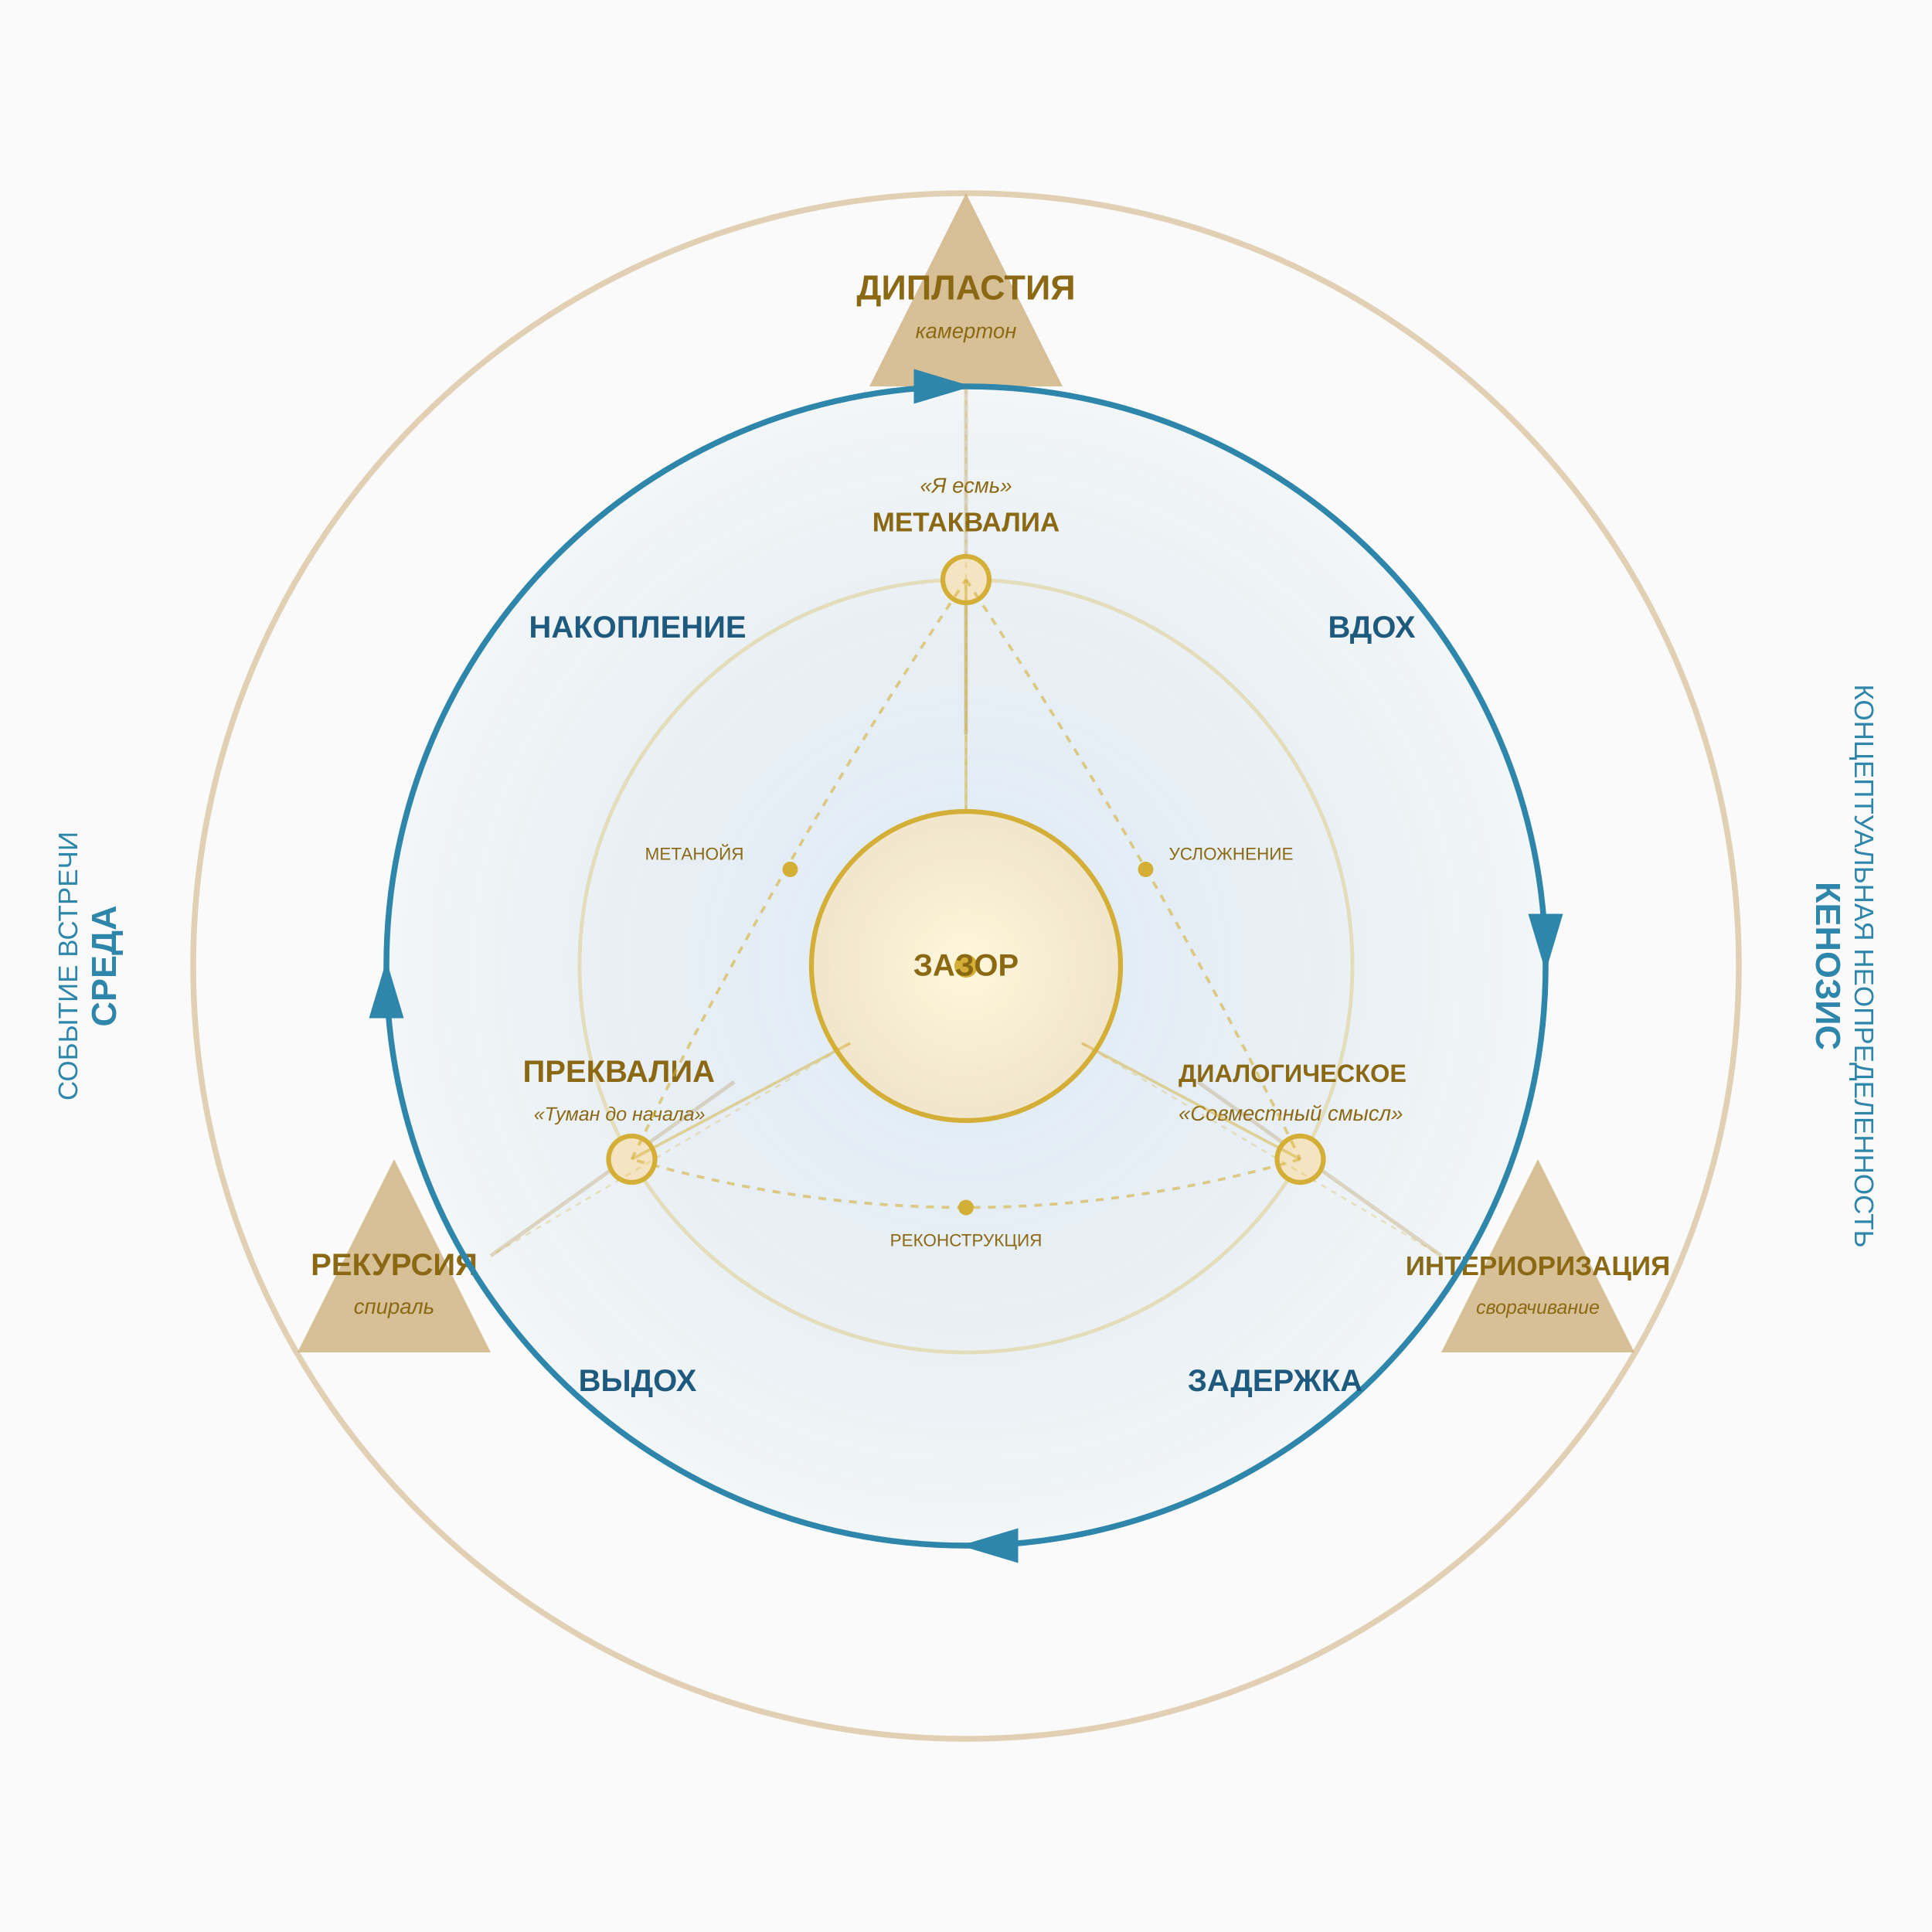
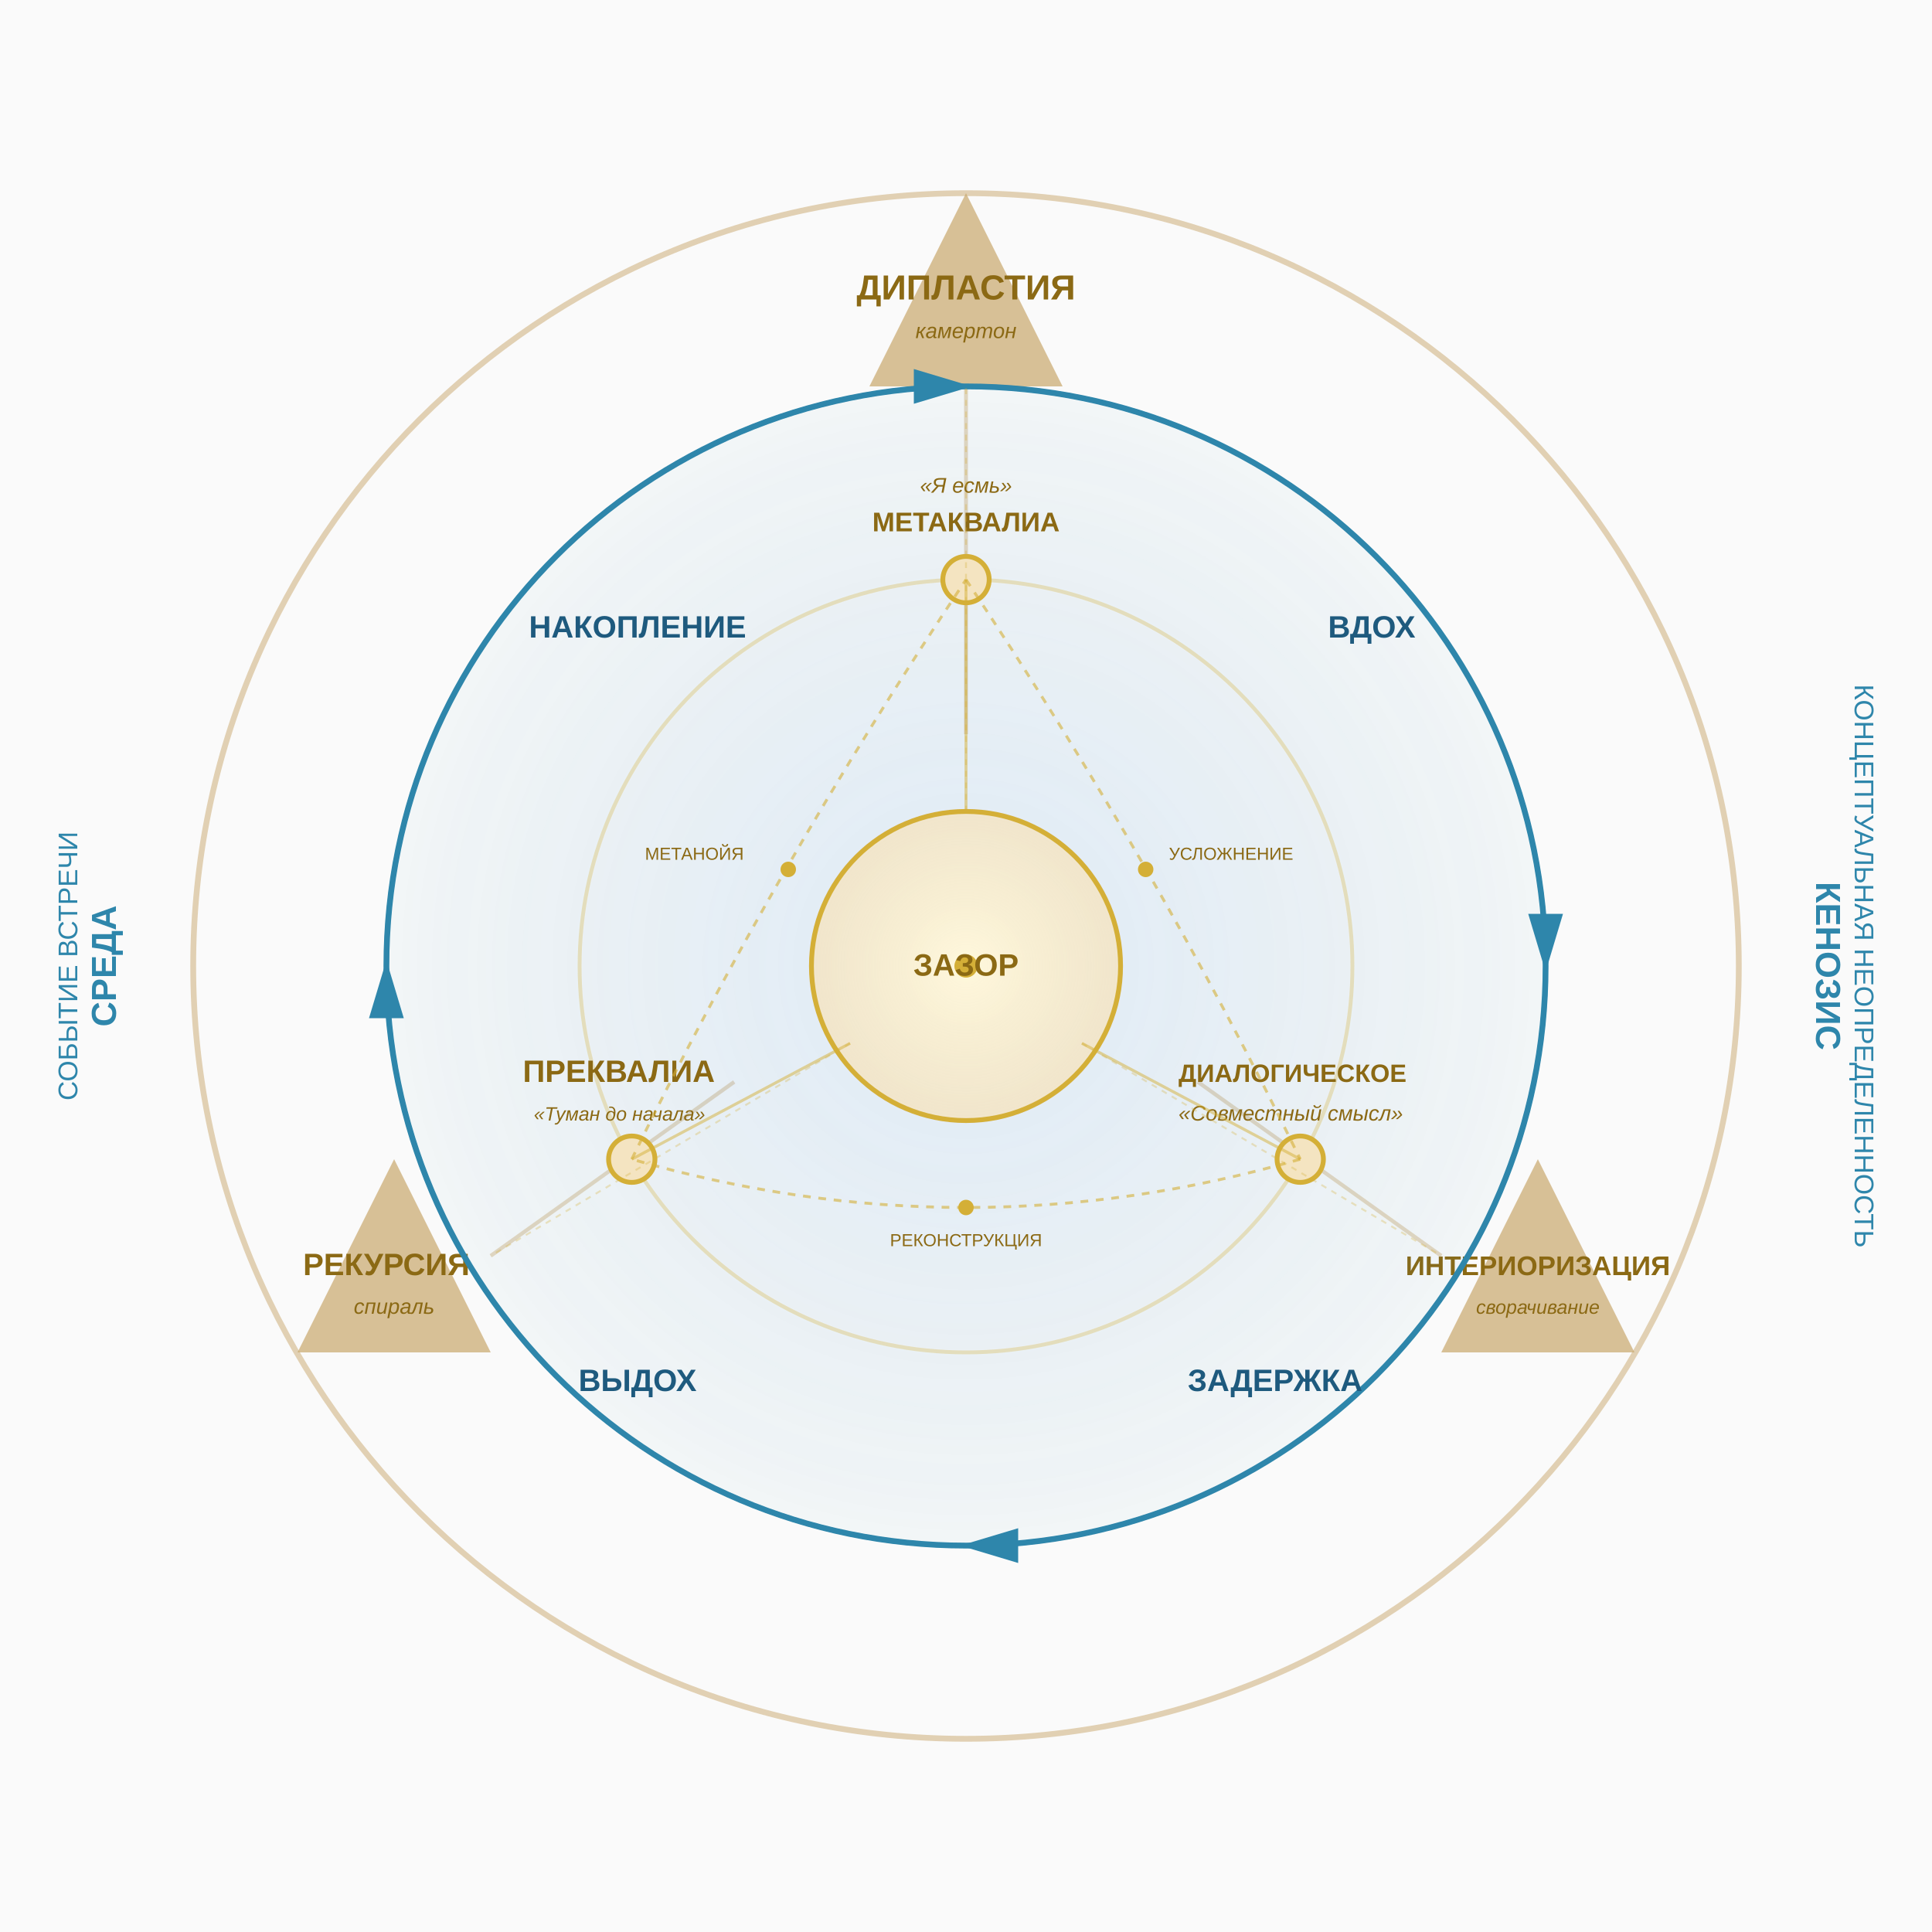
<svg xmlns="http://www.w3.org/2000/svg" viewBox="0 0 1000 1000" width="1000" height="1000">
  <defs>
    <radialGradient id="centerGlow" cx="50%" cy="50%" r="50%">
      <stop offset="0%" style="stop-color:#FFF8DC;stop-opacity:1" />
      <stop offset="100%" style="stop-color:#F4E4C1;stop-opacity:0.8" />
    </radialGradient>
    <radialGradient id="cycleGlow" cx="50%" cy="50%" r="50%">
      <stop offset="0%" style="stop-color:#4A90E2;stop-opacity:0.2" />
      <stop offset="100%" style="stop-color:#2E86AB;stop-opacity:0.05" />
    </radialGradient>
    <marker id="arrowhead" markerWidth="10" markerHeight="10" refX="9" refY="3" orient="auto">
      <polygon points="0 0, 10 3, 0 6" fill="#2E86AB" />
    </marker>
  </defs>
  <rect width="1000" height="1000" fill="#FAFAFA" />
  <circle cx="500" cy="500" r="400" fill="none" stroke="#C8A66B" stroke-width="3" opacity="0.5" />
  <g id="diplostia">
    <path d="M 500 100 L 450 200 L 550 200 Z" fill="#C8A66B" opacity="0.7" />
    <text x="500" y="155" text-anchor="middle" font-family="Arial, sans-serif" font-size="18" font-weight="bold" fill="#8B6914">ДИПЛАСТИЯ</text>
    <text x="500" y="175" text-anchor="middle" font-family="Arial, sans-serif" font-size="11" fill="#8B6914" font-style="italic">камертон</text>
    <line x1="500" y1="200" x2="500" y2="380" stroke="#C8A66B" stroke-width="2" opacity="0.4" />
  </g>
  <g id="interiorization">
    <path d="M 846 700 L 746 700 L 796 600 Z" fill="#C8A66B" opacity="0.7" />
    <text x="796" y="660" text-anchor="middle" font-family="Arial, sans-serif" font-size="14" font-weight="bold" fill="#8B6914">ИНТЕРИОРИЗАЦИЯ</text>
    <text x="796" y="680" text-anchor="middle" font-family="Arial, sans-serif" font-size="10" fill="#8B6914" font-style="italic">сворачивание</text>
    <line x1="746" y1="650" x2="620" y2="560" stroke="#C8A66B" stroke-width="2" opacity="0.4" />
  </g>
  <g id="recursion">
    <path d="M 154 700 L 254 700 L 204 600 Z" fill="#C8A66B" opacity="0.7" />
-     <text x="204" y="660" text-anchor="middle" font-family="Arial, sans-serif" font-size="16" font-weight="bold" fill="#8B6914">РЕКУРСИЯ</text>
+     <text x="200" y="660" text-anchor="middle" font-family="Arial, sans-serif" font-size="16" font-weight="bold" fill="#8B6914">РЕКУРСИЯ</text>
    <text x="204" y="680" text-anchor="middle" font-family="Arial, sans-serif" font-size="11" fill="#8B6914" font-style="italic">спираль</text>
    <line x1="254" y1="650" x2="380" y2="560" stroke="#C8A66B" stroke-width="2" opacity="0.4" />
  </g>
  <circle cx="500" cy="500" r="300" fill="url(#cycleGlow)" stroke="#2E86AB" stroke-width="2.5" opacity="0.8" />
  <g id="inhale">
    <path d="M 500 200 A 300 300 0 0 1 800 500" fill="none" stroke="#2E86AB" stroke-width="3" marker-end="url(#arrowhead)" />
    <text x="710" y="330" text-anchor="middle" font-family="Arial, sans-serif" font-size="16" font-weight="bold" fill="#1E5A7E">ВДОХ</text>
  </g>
  <g id="delay">
    <path d="M 800 500 A 300 300 0 0 1 500 800" fill="none" stroke="#2E86AB" stroke-width="3" marker-end="url(#arrowhead)" />
    <text x="660" y="720" text-anchor="middle" font-family="Arial, sans-serif" font-size="16" font-weight="bold" fill="#1E5A7E">ЗАДЕРЖКА</text>
  </g>
  <g id="exhale">
    <path d="M 500 800 A 300 300 0 0 1 200 500" fill="none" stroke="#2E86AB" stroke-width="3" marker-end="url(#arrowhead)" />
    <text x="330" y="720" text-anchor="middle" font-family="Arial, sans-serif" font-size="16" font-weight="bold" fill="#1E5A7E">ВЫДОХ</text>
  </g>
  <g id="accumulate">
    <path d="M 200 500 A 300 300 0 0 1 500 200" fill="none" stroke="#2E86AB" stroke-width="3" marker-end="url(#arrowhead)" />
    <text x="330" y="330" text-anchor="middle" font-family="Arial, sans-serif" font-size="16" font-weight="bold" fill="#1E5A7E">НАКОПЛЕНИЕ</text>
  </g>
  <circle cx="500" cy="500" r="200" fill="none" stroke="#D4AF37" stroke-width="2" opacity="0.3" />
  <g id="metaqualia">
    <circle cx="500" cy="300" r="12" fill="#F4E4C1" stroke="#D4AF37" stroke-width="2.5" />
    <text x="500" y="275" text-anchor="middle" font-family="Arial, sans-serif" font-size="14" font-weight="bold" fill="#8B6914">МЕТАКВАЛИА</text>
    <text x="500" y="255" text-anchor="middle" font-family="Arial, sans-serif" font-size="11" fill="#8B6914" font-style="italic">«Я есмь»</text>
  </g>
  <g id="dialogical">
    <circle cx="673" cy="600" r="12" fill="#F4E4C1" stroke="#D4AF37" stroke-width="2.5" />
    <text x="610" y="560" text-anchor="start" font-family="Arial, sans-serif" font-size="13" font-weight="bold" fill="#8B6914">ДИАЛОГИЧЕСКОЕ</text>
    <text x="610" y="580" text-anchor="start" font-family="Arial, sans-serif" font-size="11" fill="#8B6914" font-style="italic">«Совместный смысл»</text>
  </g>
  <g id="prequalia">
    <circle cx="327" cy="600" r="12" fill="#F4E4C1" stroke="#D4AF37" stroke-width="2.5" />
    <text x="370" y="560" text-anchor="end" font-family="Arial, sans-serif" font-size="16" font-weight="bold" fill="#8B6914">ПРЕКВАЛИА</text>
    <text x="365" y="580" text-anchor="end" font-family="Arial, sans-serif" font-size="10" fill="#8B6914" font-style="italic">«Туман до начала»</text>
  </g>
  <path d="M 500 300 Q 600 450 673 600" fill="none" stroke="#D4AF37" stroke-width="1.5" stroke-dasharray="4,4" opacity="0.6" />
  <path d="M 673 600 Q 500 650 327 600" fill="none" stroke="#D4AF37" stroke-width="1.5" stroke-dasharray="4,4" opacity="0.6" />
  <path d="M 327 600 Q 400 450 500 300" fill="none" stroke="#D4AF37" stroke-width="1.5" stroke-dasharray="4,4" opacity="0.6" />
  <circle cx="593" cy="450" r="4" fill="#D4AF37" />
  <text x="605" y="445" font-family="Arial, sans-serif" font-size="9" fill="#8B6914">УСЛОЖНЕНИЕ</text>
  <circle cx="500" cy="625" r="4" fill="#D4AF37" />
  <text x="500" y="645" text-anchor="middle" font-family="Arial, sans-serif" font-size="9" fill="#8B6914">РЕКОНСТРУКЦИЯ</text>
-   <circle cx="409" cy="450" r="4" fill="#D4AF37" />
+   <circle cx="408" cy="450" r="4" fill="#D4AF37" />
  <text x="385" y="445" text-anchor="end" font-family="Arial, sans-serif" font-size="9" fill="#8B6914">МЕТАНОЙЯ</text>
  <circle cx="500" cy="500" r="80" fill="url(#centerGlow)" stroke="#D4AF37" stroke-width="2.5" />
  <circle cx="500" cy="500" r="6" fill="#D4AF37" />
  <text x="500" y="505" text-anchor="middle" font-family="Arial, sans-serif" font-size="16" font-weight="bold" fill="#8B6914">ЗАЗОР</text>
  <line x1="500" y1="420" x2="500" y2="200" stroke="#D4AF37" stroke-width="1" opacity="0.3" stroke-dasharray="3,3" />
  <line x1="560" y1="540" x2="746" y2="650" stroke="#D4AF37" stroke-width="1" opacity="0.3" stroke-dasharray="3,3" />
  <line x1="440" y1="540" x2="254" y2="650" stroke="#D4AF37" stroke-width="1" opacity="0.3" stroke-dasharray="3,3" />
  <line x1="500" y1="420" x2="500" y2="300" stroke="#D4AF37" stroke-width="1.5" opacity="0.5" />
  <line x1="560" y1="540" x2="673" y2="600" stroke="#D4AF37" stroke-width="1.5" opacity="0.5" />
  <line x1="440" y1="540" x2="327" y2="600" stroke="#D4AF37" stroke-width="1.5" opacity="0.5" />
  <text x="940" y="500" text-anchor="middle" font-family="Arial, sans-serif" font-size="18" font-weight="bold" fill="#2E86AB" transform="rotate(90 940 500)">КЕНОЗИС</text>
  <text x="960" y="500" text-anchor="middle" font-family="Arial, sans-serif" font-size="14" fill="#2E86AB" font-style="bold" transform="rotate(90 960 500)">КОНЦЕПТУАЛЬНАЯ НЕОПРЕДЕЛЕННОСТЬ</text>
  <text x="60" y="500" text-anchor="middle" font-family="Arial, sans-serif" font-size="18" font-weight="bold" fill="#2E86AB" transform="rotate(-90 60 500)">СРЕДА</text>
  <text x="40" y="500" text-anchor="middle" font-family="Arial, sans-serif" font-size="14" fill="#2E86AB" font-style="bold" transform="rotate(-90 40 500)">СОБЫТИЕ ВСТРЕЧИ</text>
</svg>
